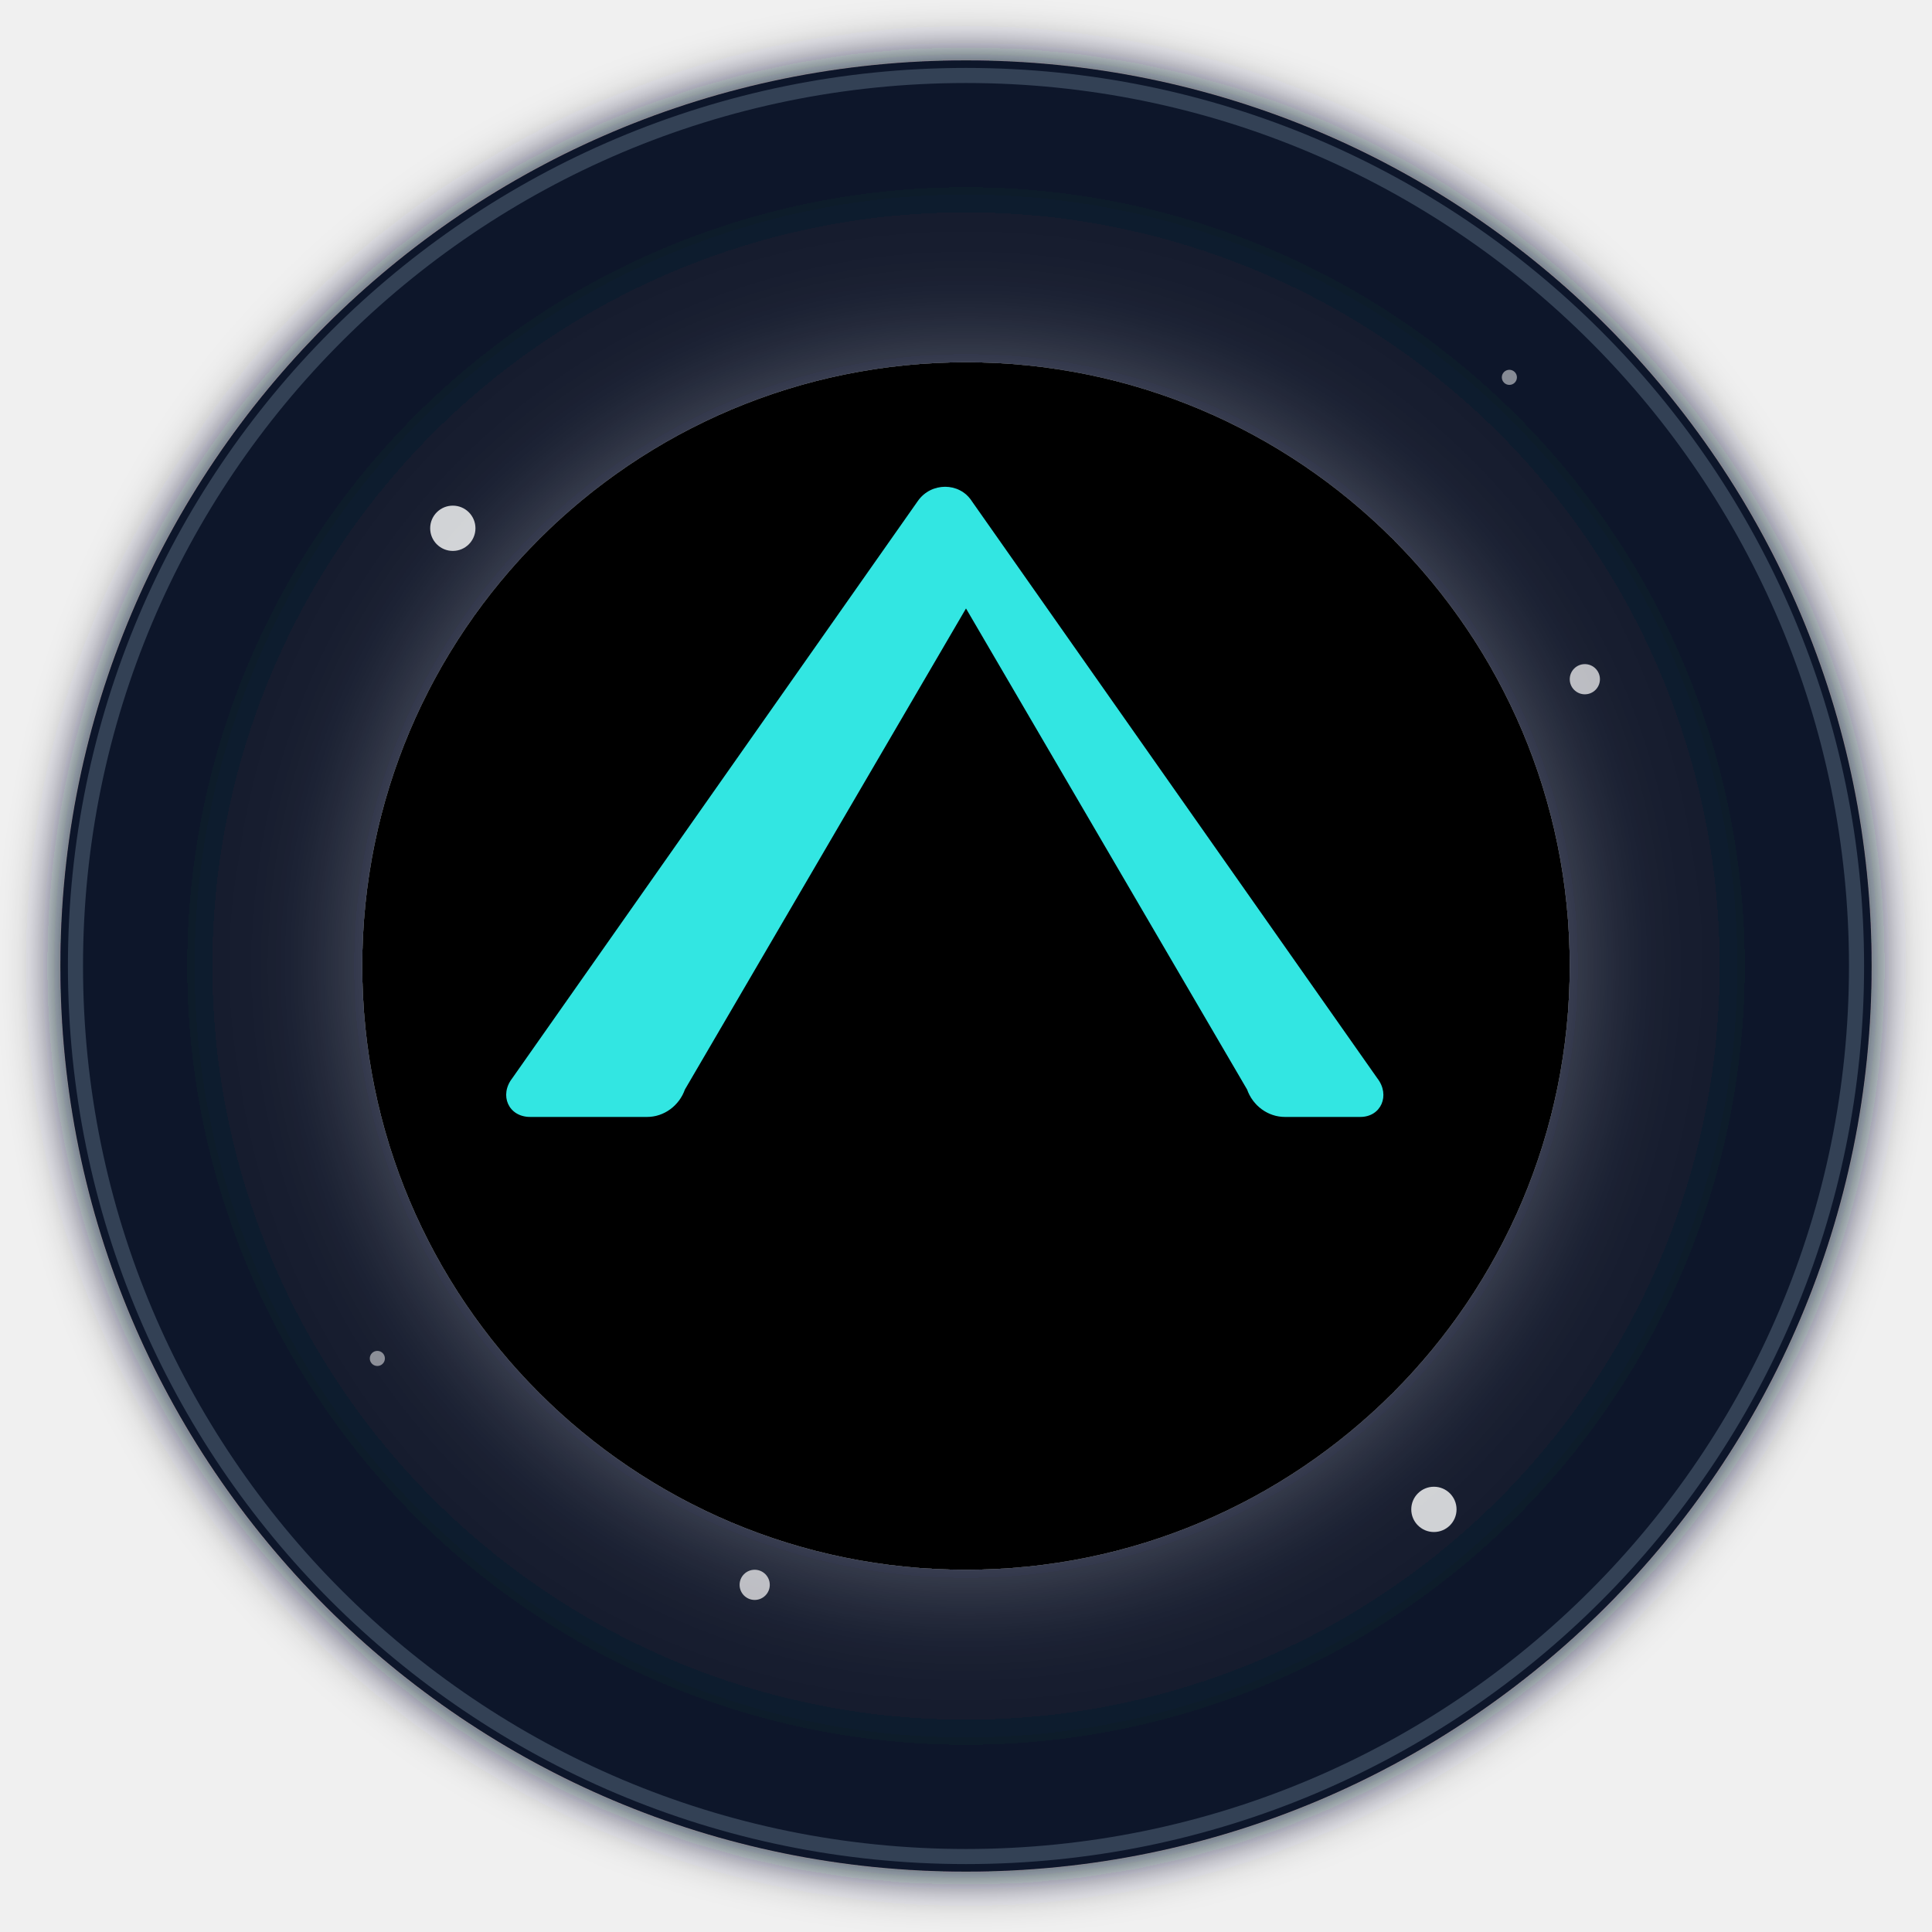
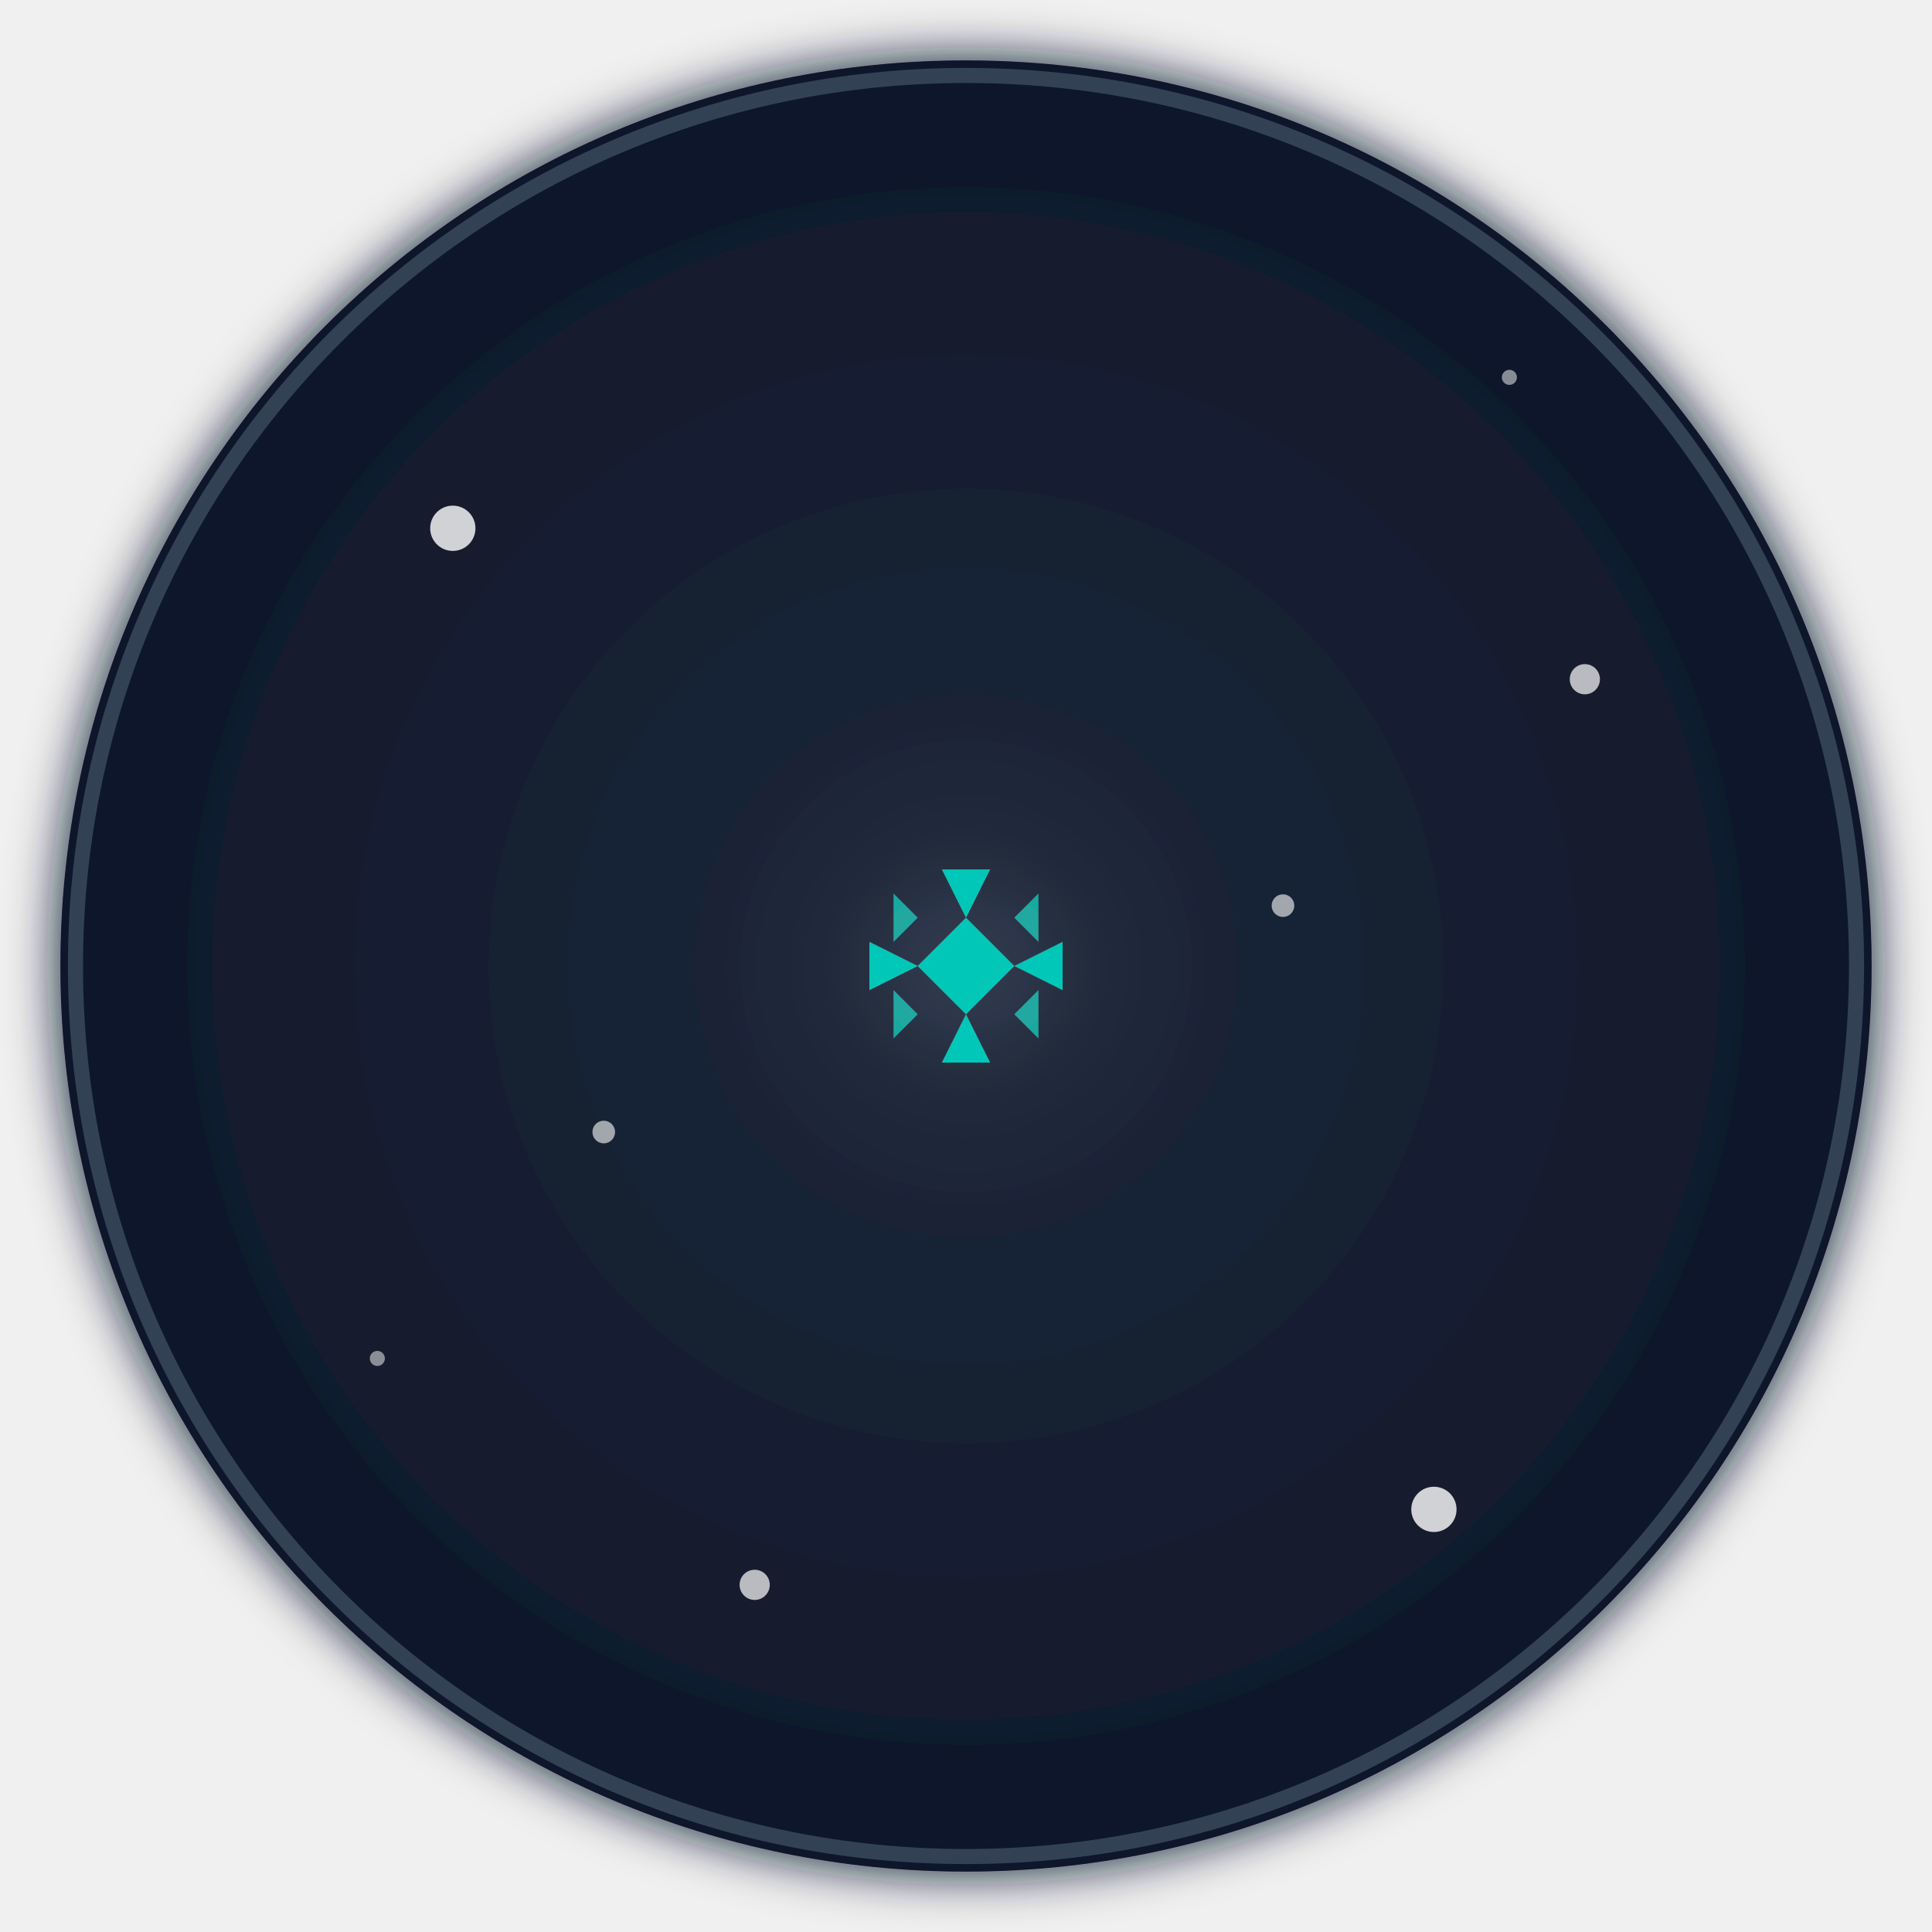
<svg xmlns="http://www.w3.org/2000/svg" width="256" height="256" viewBox="0 0 256 256" fill="none">
  <defs>
    <radialGradient id="grad1" cx="50%" cy="50%" r="50%" fx="50%" fy="50%">
      <stop offset="0%" style="stop-color:#1e293b;stop-opacity:1" />
      <stop offset="100%" style="stop-color:#0f172a;stop-opacity:1" />
    </radialGradient>
    <filter id="glow">
      <feGaussianBlur stdDeviation="3.5" result="coloredBlur" />
      <feMerge>
        <feMergeNode in="coloredBlur" />
        <feMergeNode in="SourceGraphic" />
      </feMerge>
    </filter>
  </defs>
  <circle cx="128" cy="128" r="120" fill="url(#grad1)" filter="url(#glow)" />
  <circle cx="128" cy="128" r="118" fill="transparent" stroke="#334155" stroke-width="2" />
  <circle cx="60" cy="70" r="3" fill="white" opacity="0.8" />
  <circle cx="190" cy="200" r="3" fill="white" opacity="0.8" />
  <circle cx="100" cy="210" r="2" fill="white" opacity="0.7" />
  <circle cx="210" cy="90" r="2" fill="white" opacity="0.7" />
  <circle cx="80" cy="150" r="1.5" fill="white" opacity="0.6" />
  <circle cx="170" cy="120" r="1.5" fill="white" opacity="0.6" />
  <circle cx="50" cy="180" r="1" fill="white" opacity="0.5" />
  <circle cx="200" cy="50" r="1" fill="white" opacity="0.5" />
  <g style="filter: drop-shadow(0 0 8px rgba(255, 255, 255, 0.3));">
-     <g transform="translate(128, 128) scale(1.25) translate(-64, -64)">
-       <path d="M64 128A64 64 0 1 0 64 0a64 64 0 1 0 0 128z" fill="#000" />
-       <path d="M30.2 80H17.8c-2.3 0-3.3-2.3-1.9-4.1l43-61.2c1.4-2 4.4-2 5.7 0l43 61.2c1.4 1.8.4 4.1-1.8 4.1H97.8c-1.8 0-3.4-1.2-4-2.9L64 26.1 34.2 77.1c-.6 1.7-2.2 2.9-4 2.9z" fill="#32e6e2" />
+     <g transform="translate(128, 128) scale(0.8) translate(-20, -20)">
+       <g fill="#00C7B7">
+         <path d="M20 12 L28 20 L20 28 L12 20 Z" fill="#00C7B7" />
+         <path d="M28 20 L36 16 L36 24 Z" fill="#00C7B7" />
+         <path d="M12 20 L4 16 L4 24 Z" fill="#00C7B7" />
+         <path d="M20 12 L16 4 L24 4 Z" fill="#00C7B7" />
+         <path d="M20 28 L16 36 L24 36 Z" fill="#00C7B7" />
+         <path d="M28 12 L32 8 L32 16 Z" fill="#00C7B7" opacity="0.8" />
+         <path d="M28 28 L32 32 L32 24 Z" fill="#00C7B7" opacity="0.8" />
+         <path d="M12 12 L8 8 L8 16 Z" fill="#00C7B7" opacity="0.8" />
+         <path d="M12 28 L8 32 L8 24 Z" fill="#00C7B7" opacity="0.8" />
+       </g>
    </g>
  </g>
</svg>
